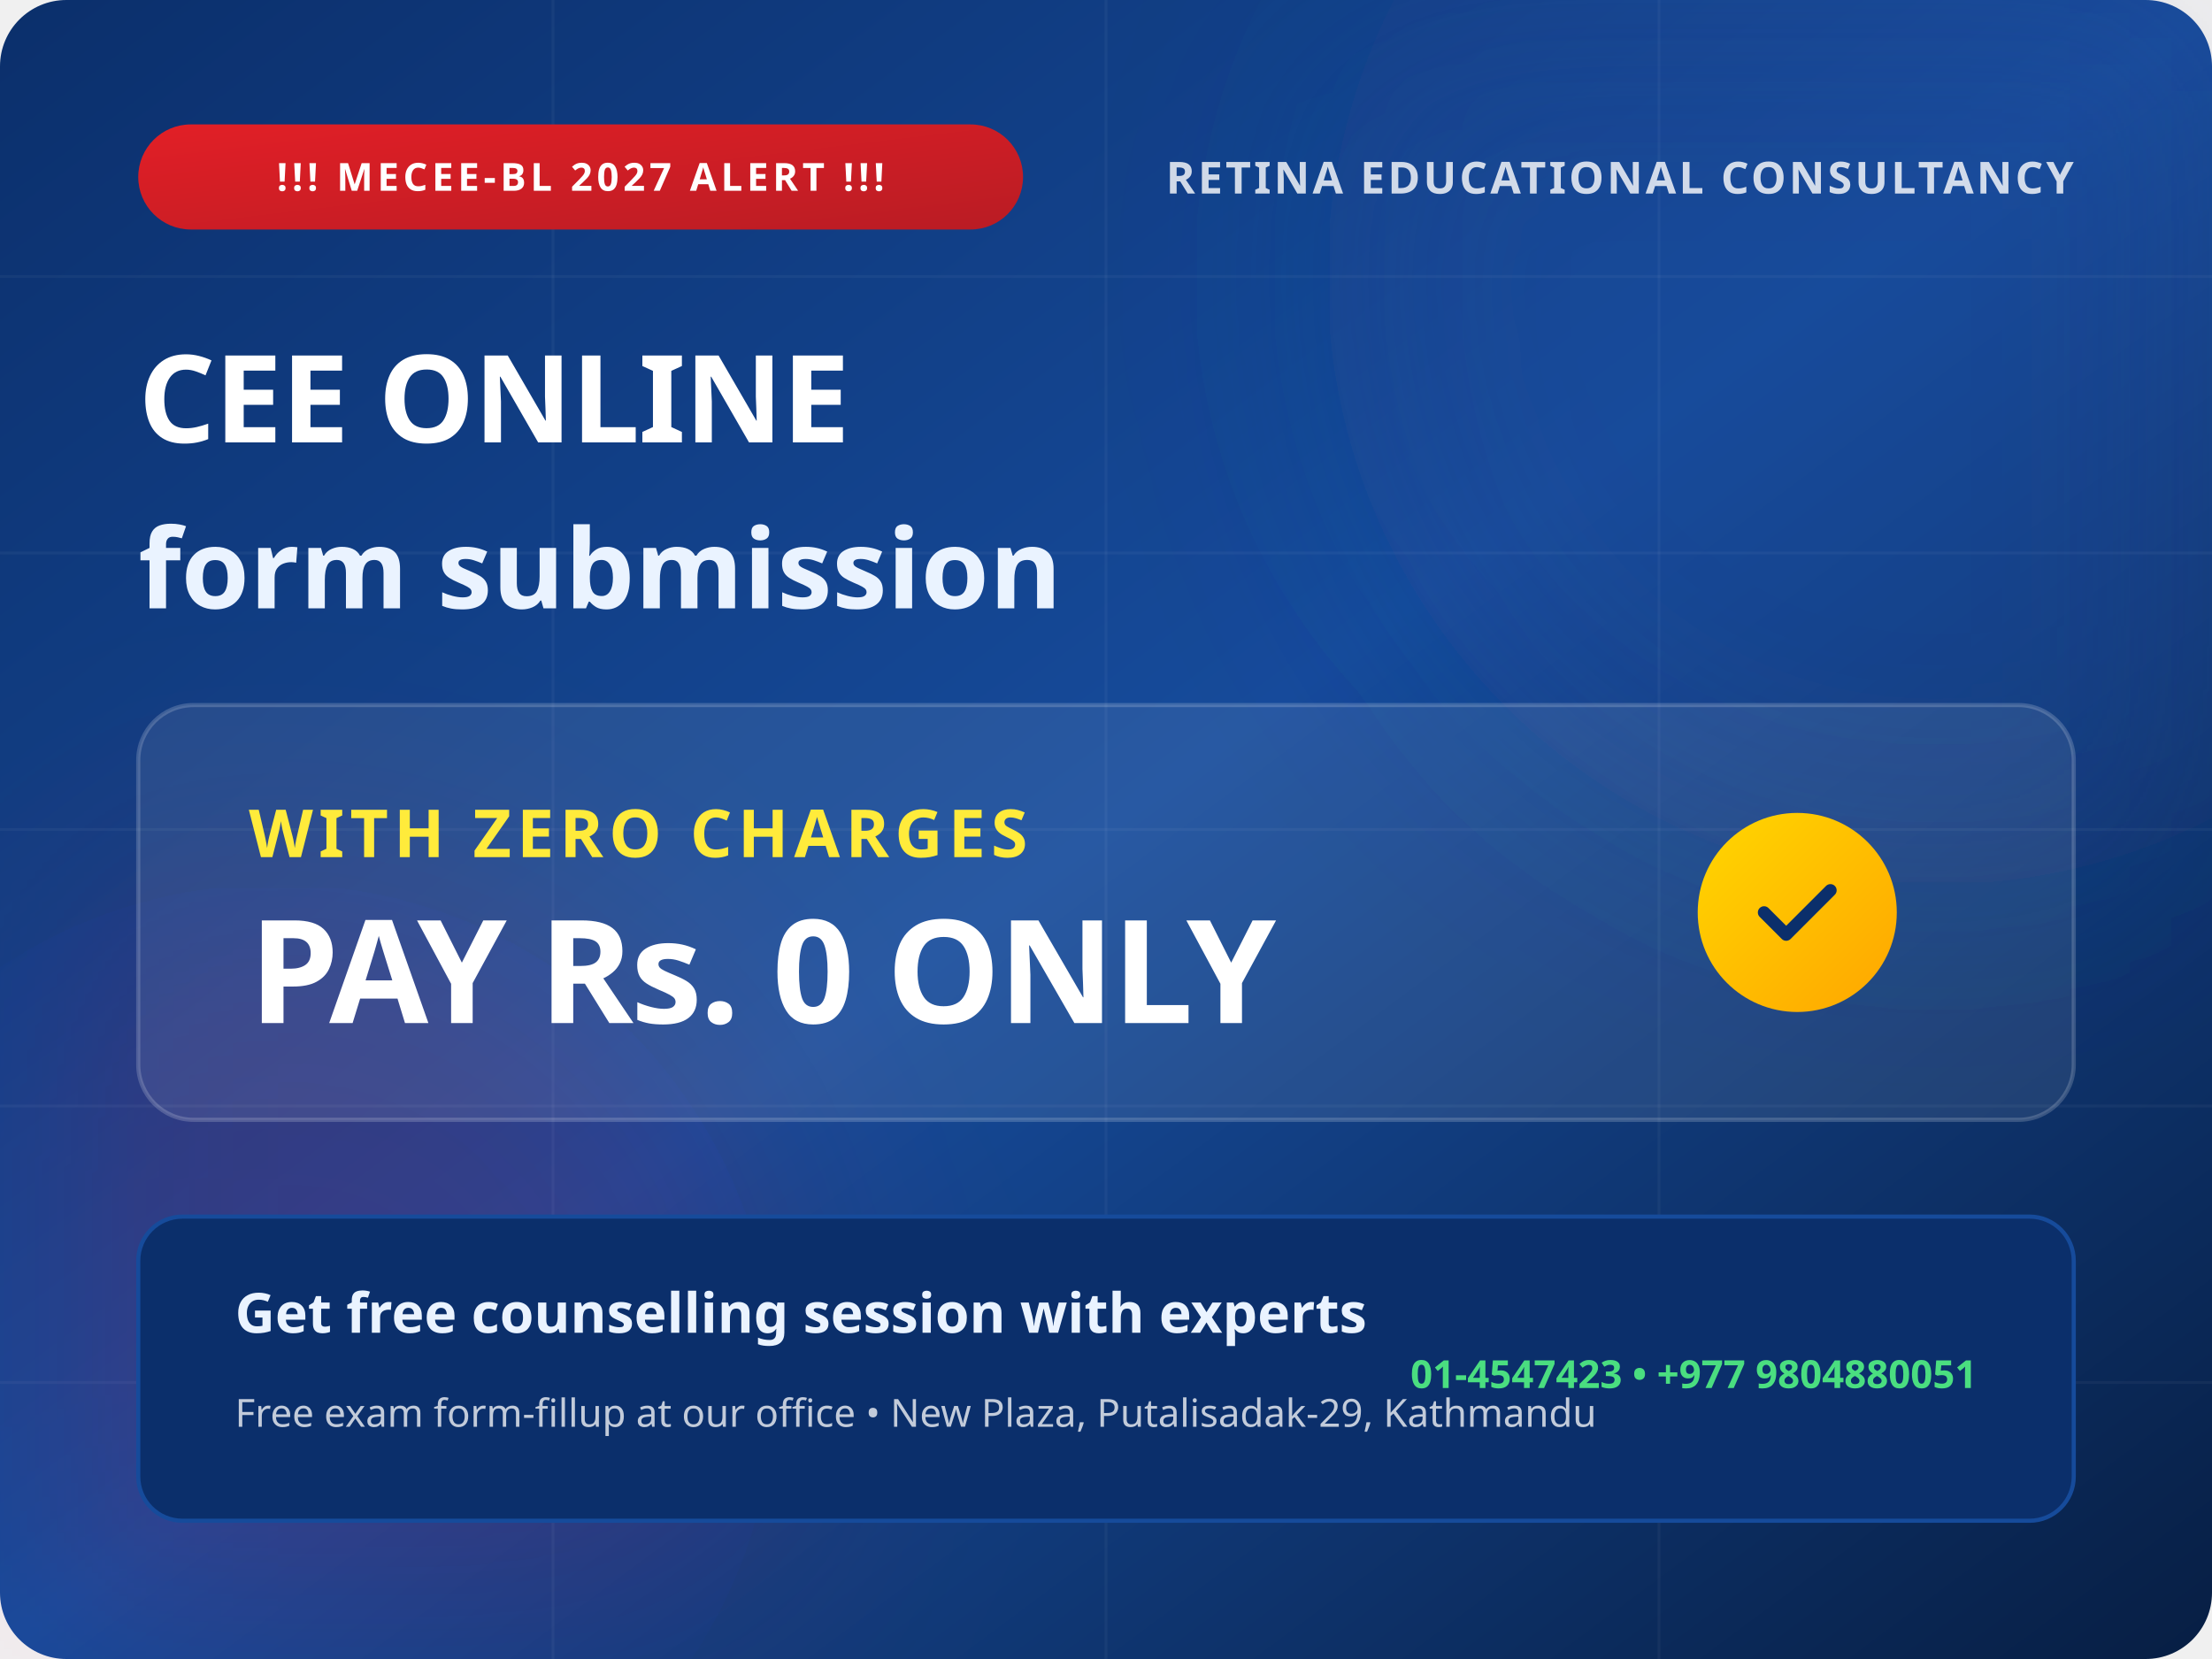
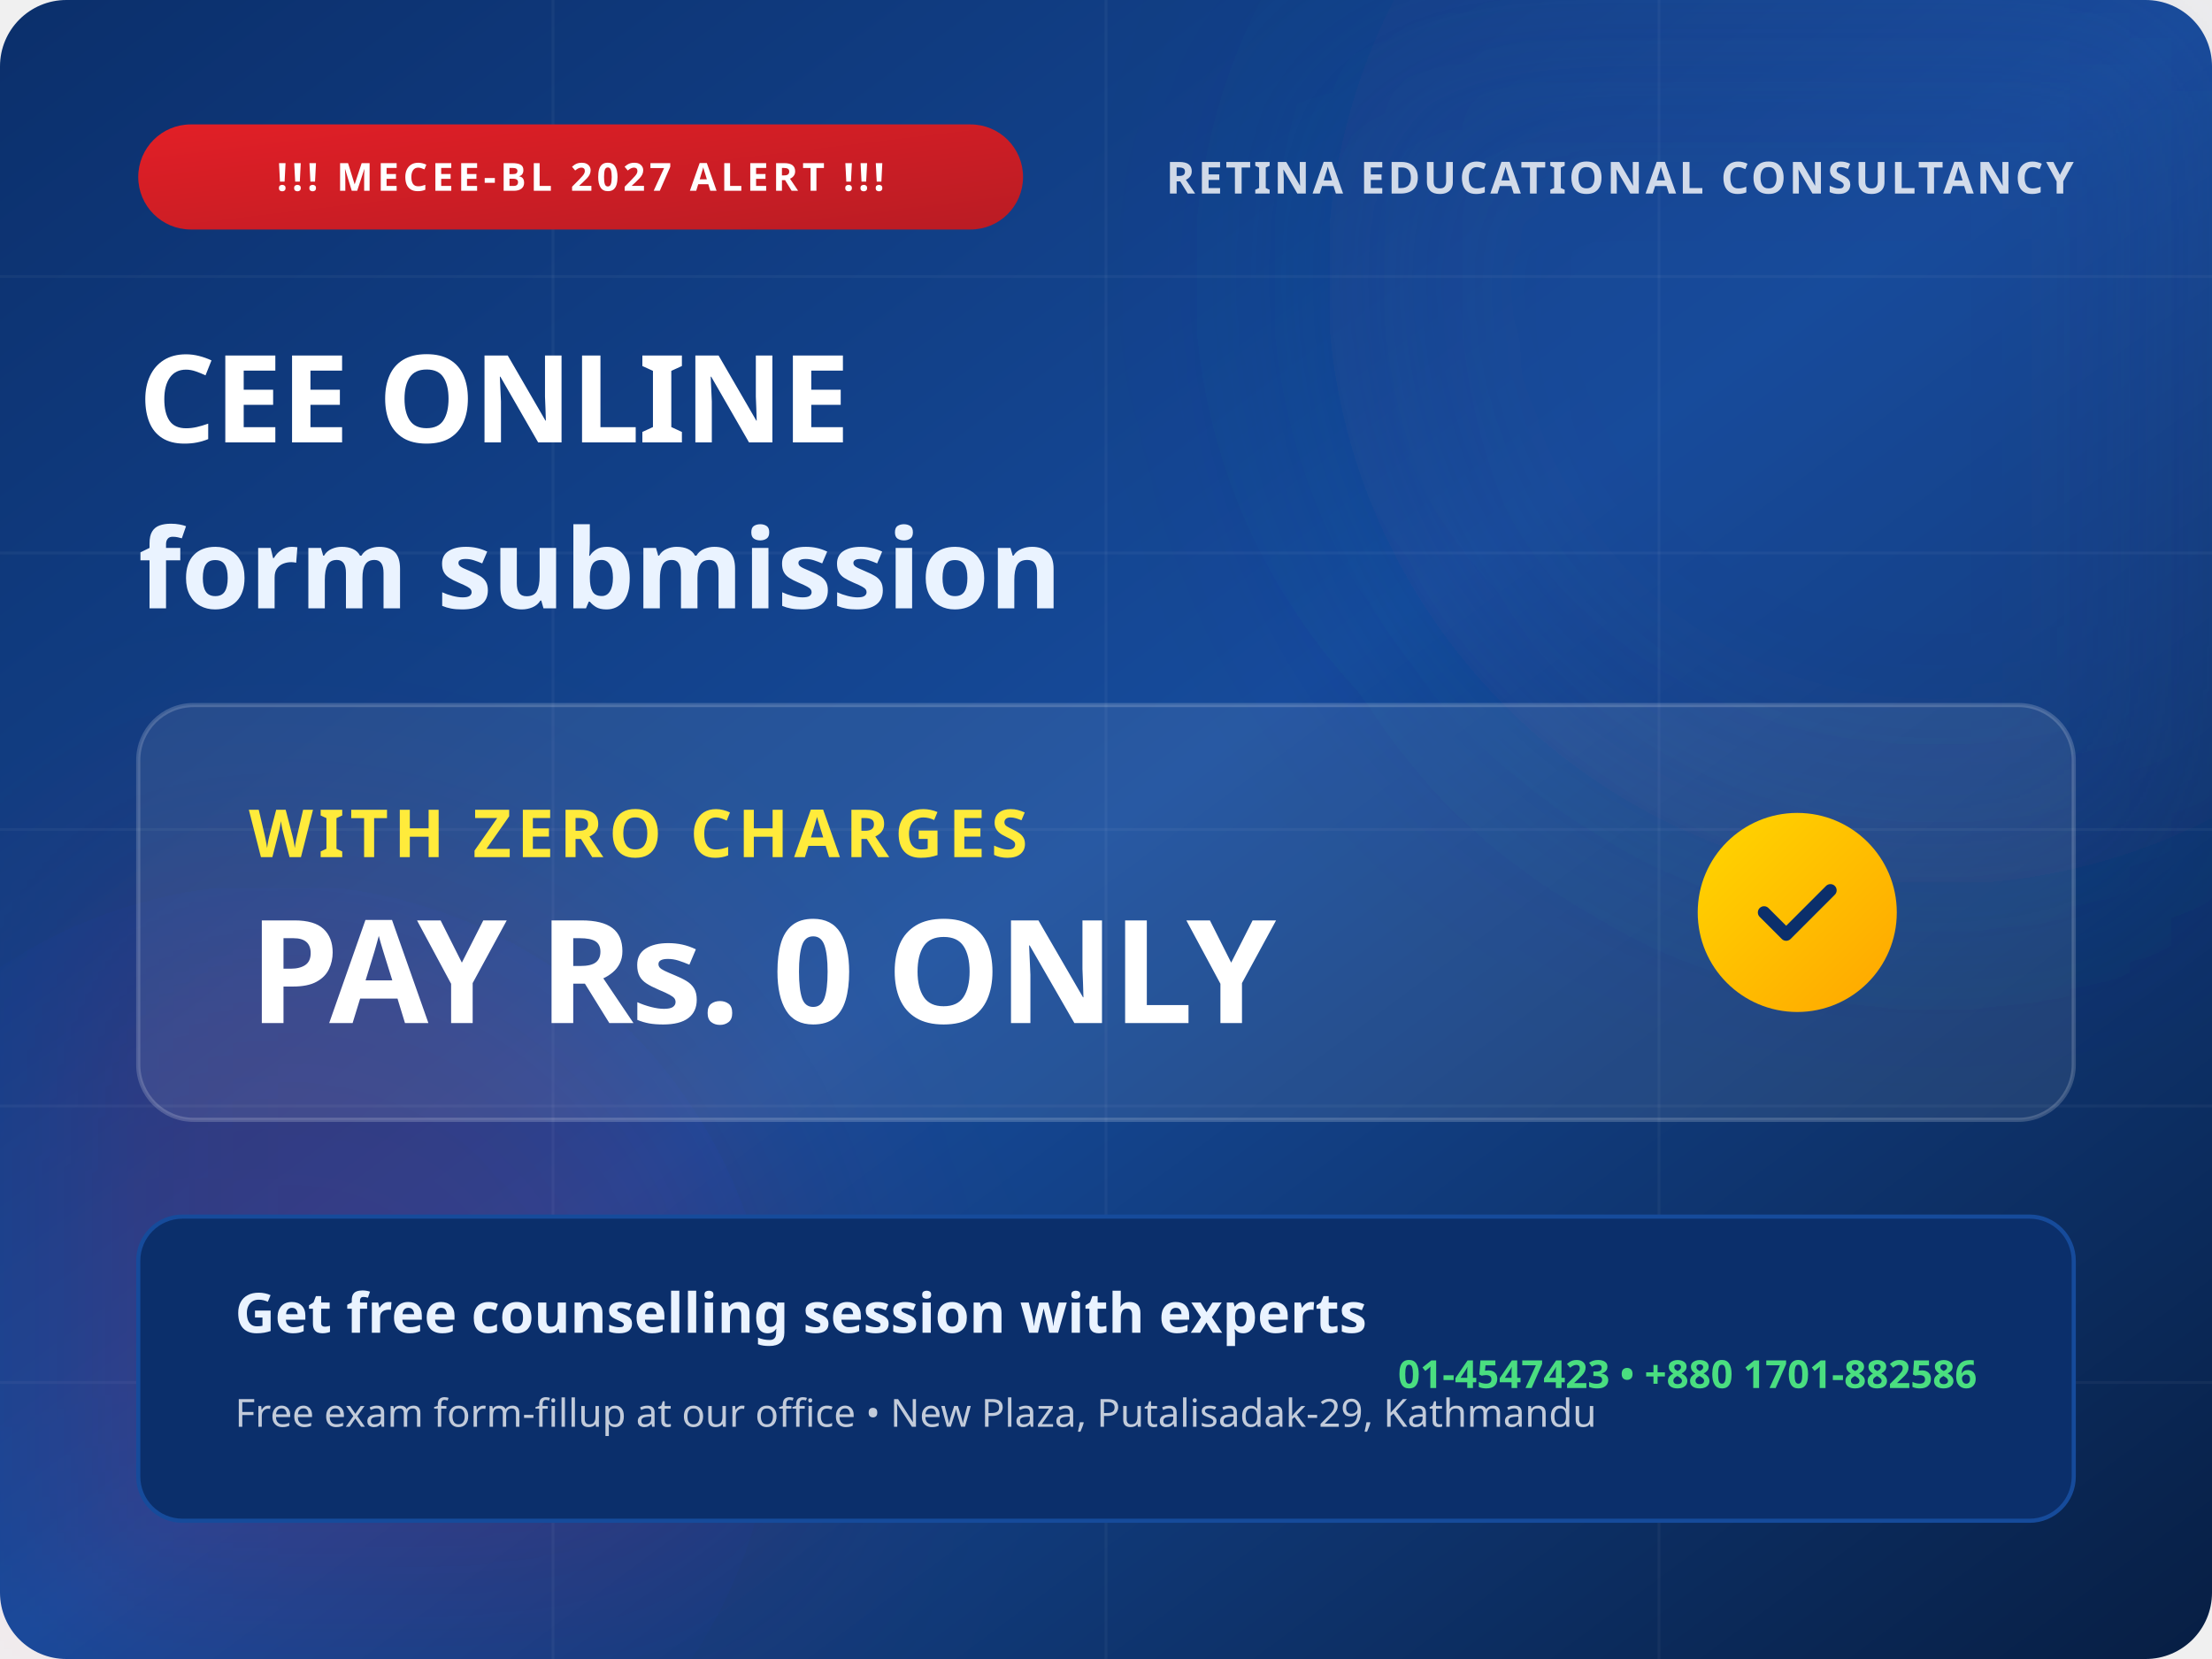
<svg xmlns="http://www.w3.org/2000/svg" viewBox="0 0 800 600" fill="none">
  <defs>
    <linearGradient id="meceeBg" x1="0%" y1="0%" x2="100%" y2="100%">
      <stop offset="0%" stop-color="#0B2F6B" />
      <stop offset="50%" stop-color="#164B9B" />
      <stop offset="100%" stop-color="#071E43" />
    </linearGradient>
    <linearGradient id="goldBadge" x1="0%" y1="0%" x2="100%" y2="100%">
      <stop offset="0%" stop-color="#FFD700" />
      <stop offset="100%" stop-color="#FFA500" />
    </linearGradient>
    <linearGradient id="redAccent" x1="0%" y1="0%" x2="100%" y2="100%">
      <stop offset="0%" stop-color="#E21F26" />
      <stop offset="100%" stop-color="#B91C24" />
    </linearGradient>
  </defs>
  <rect width="800" height="600" rx="24" fill="url(#meceeBg)" />
  <circle cx="700" cy="100" r="220" fill="#164B9B" fill-opacity="0.3" filter="blur(40px)" />
  <circle cx="100" cy="500" r="180" fill="#E21F26" fill-opacity="0.15" filter="blur(50px)" />
  <path d="M 0 100 L 800 100 M 0 200 L 800 200 M 0 300 L 800 300 M 0 400 L 800 400 M 0 500 L 800 500" stroke="#FFFFFF" stroke-opacity="0.04" stroke-width="1" />
  <path d="M 200 0 L 200 600 M 400 0 L 400 600 M 600 0 L 600 600" stroke="#FFFFFF" stroke-opacity="0.04" stroke-width="1" />
  <g transform="translate(50, 45)">
    <rect width="320" height="38" rx="19" fill="url(#redAccent)" />
    <text x="160" y="24" fill="#FFFFFF" font-family="'Plus Jakarta Sans', system-ui, sans-serif" font-size="14" font-weight="800" text-anchor="middle" letter-spacing="1.5">!!! MECEE-BL 2027 ALERT !!!</text>
  </g>
  <text x="750" y="70" fill="#FFFFFF" fill-opacity="0.8" font-family="'Outfit', system-ui, sans-serif" font-size="16" font-weight="700" text-anchor="end" letter-spacing="1">RETINA EDUCATIONAL CONSULTANCY</text>
  <text x="50" y="160" fill="#FFFFFF" font-family="'Outfit', system-ui, sans-serif" font-size="44" font-weight="900" letter-spacing="-0.5">CEE ONLINE</text>
  <text x="50" y="220" fill="#EAF3FF" font-family="'Outfit', system-ui, sans-serif" font-size="40" font-weight="800">form submission</text>
  <g transform="translate(50, 255)">
    <rect width="700" height="150" rx="20" fill="#FFFFFF" fill-opacity="0.08" stroke="#FFFFFF" stroke-opacity="0.18" stroke-width="1.5" />
    <text x="40" y="55" fill="#FFEB3B" font-family="'Plus Jakarta Sans', system-ui, sans-serif" font-size="24" font-weight="800" letter-spacing="2">WITH ZERO CHARGES</text>
    <text x="40" y="115" fill="#FFFFFF" font-family="'Outfit', system-ui, sans-serif" font-size="52" font-weight="900" letter-spacing="-1">PAY Rs. 0 ONLY</text>
    <g transform="translate(560, 45)">
      <circle cx="40" cy="30" r="36" fill="url(#goldBadge)" />
      <path d="M 28 30 L 36 38 L 52 22" stroke="#0B2F6B" stroke-width="4.5" stroke-linecap="round" stroke-linejoin="round" />
    </g>
  </g>
  <g transform="translate(50, 440)">
    <rect width="700" height="110" rx="16" fill="#0B2F6B" stroke="#164B9B" stroke-width="1.5" />
    <text x="35" y="42" fill="#EAF3FF" font-family="'Plus Jakarta Sans', system-ui, sans-serif" font-size="20" font-weight="700">Get free counselling session with experts</text>
    <text x="35" y="76" fill="#FFFFFF" fill-opacity="0.75" font-family="'Plus Jakarta Sans', system-ui, sans-serif" font-size="14" font-weight="500">Free exam form-fillup at our office • New Plaza, Putalisadak-29, Kathmandu</text>
-     <text x="665" y="62" fill="#4ADE80" font-family="'Plus Jakarta Sans', system-ui, sans-serif" font-size="14" font-weight="800" text-anchor="end">01-4547423 • +977 9804880051</text>
+     <text x="665" y="62" fill="#4ADE80" font-family="'Plus Jakarta Sans', system-ui, sans-serif" font-size="14" font-weight="800" text-anchor="end">01-4547423 • +880 1701-882586</text>
  </g>
</svg>
